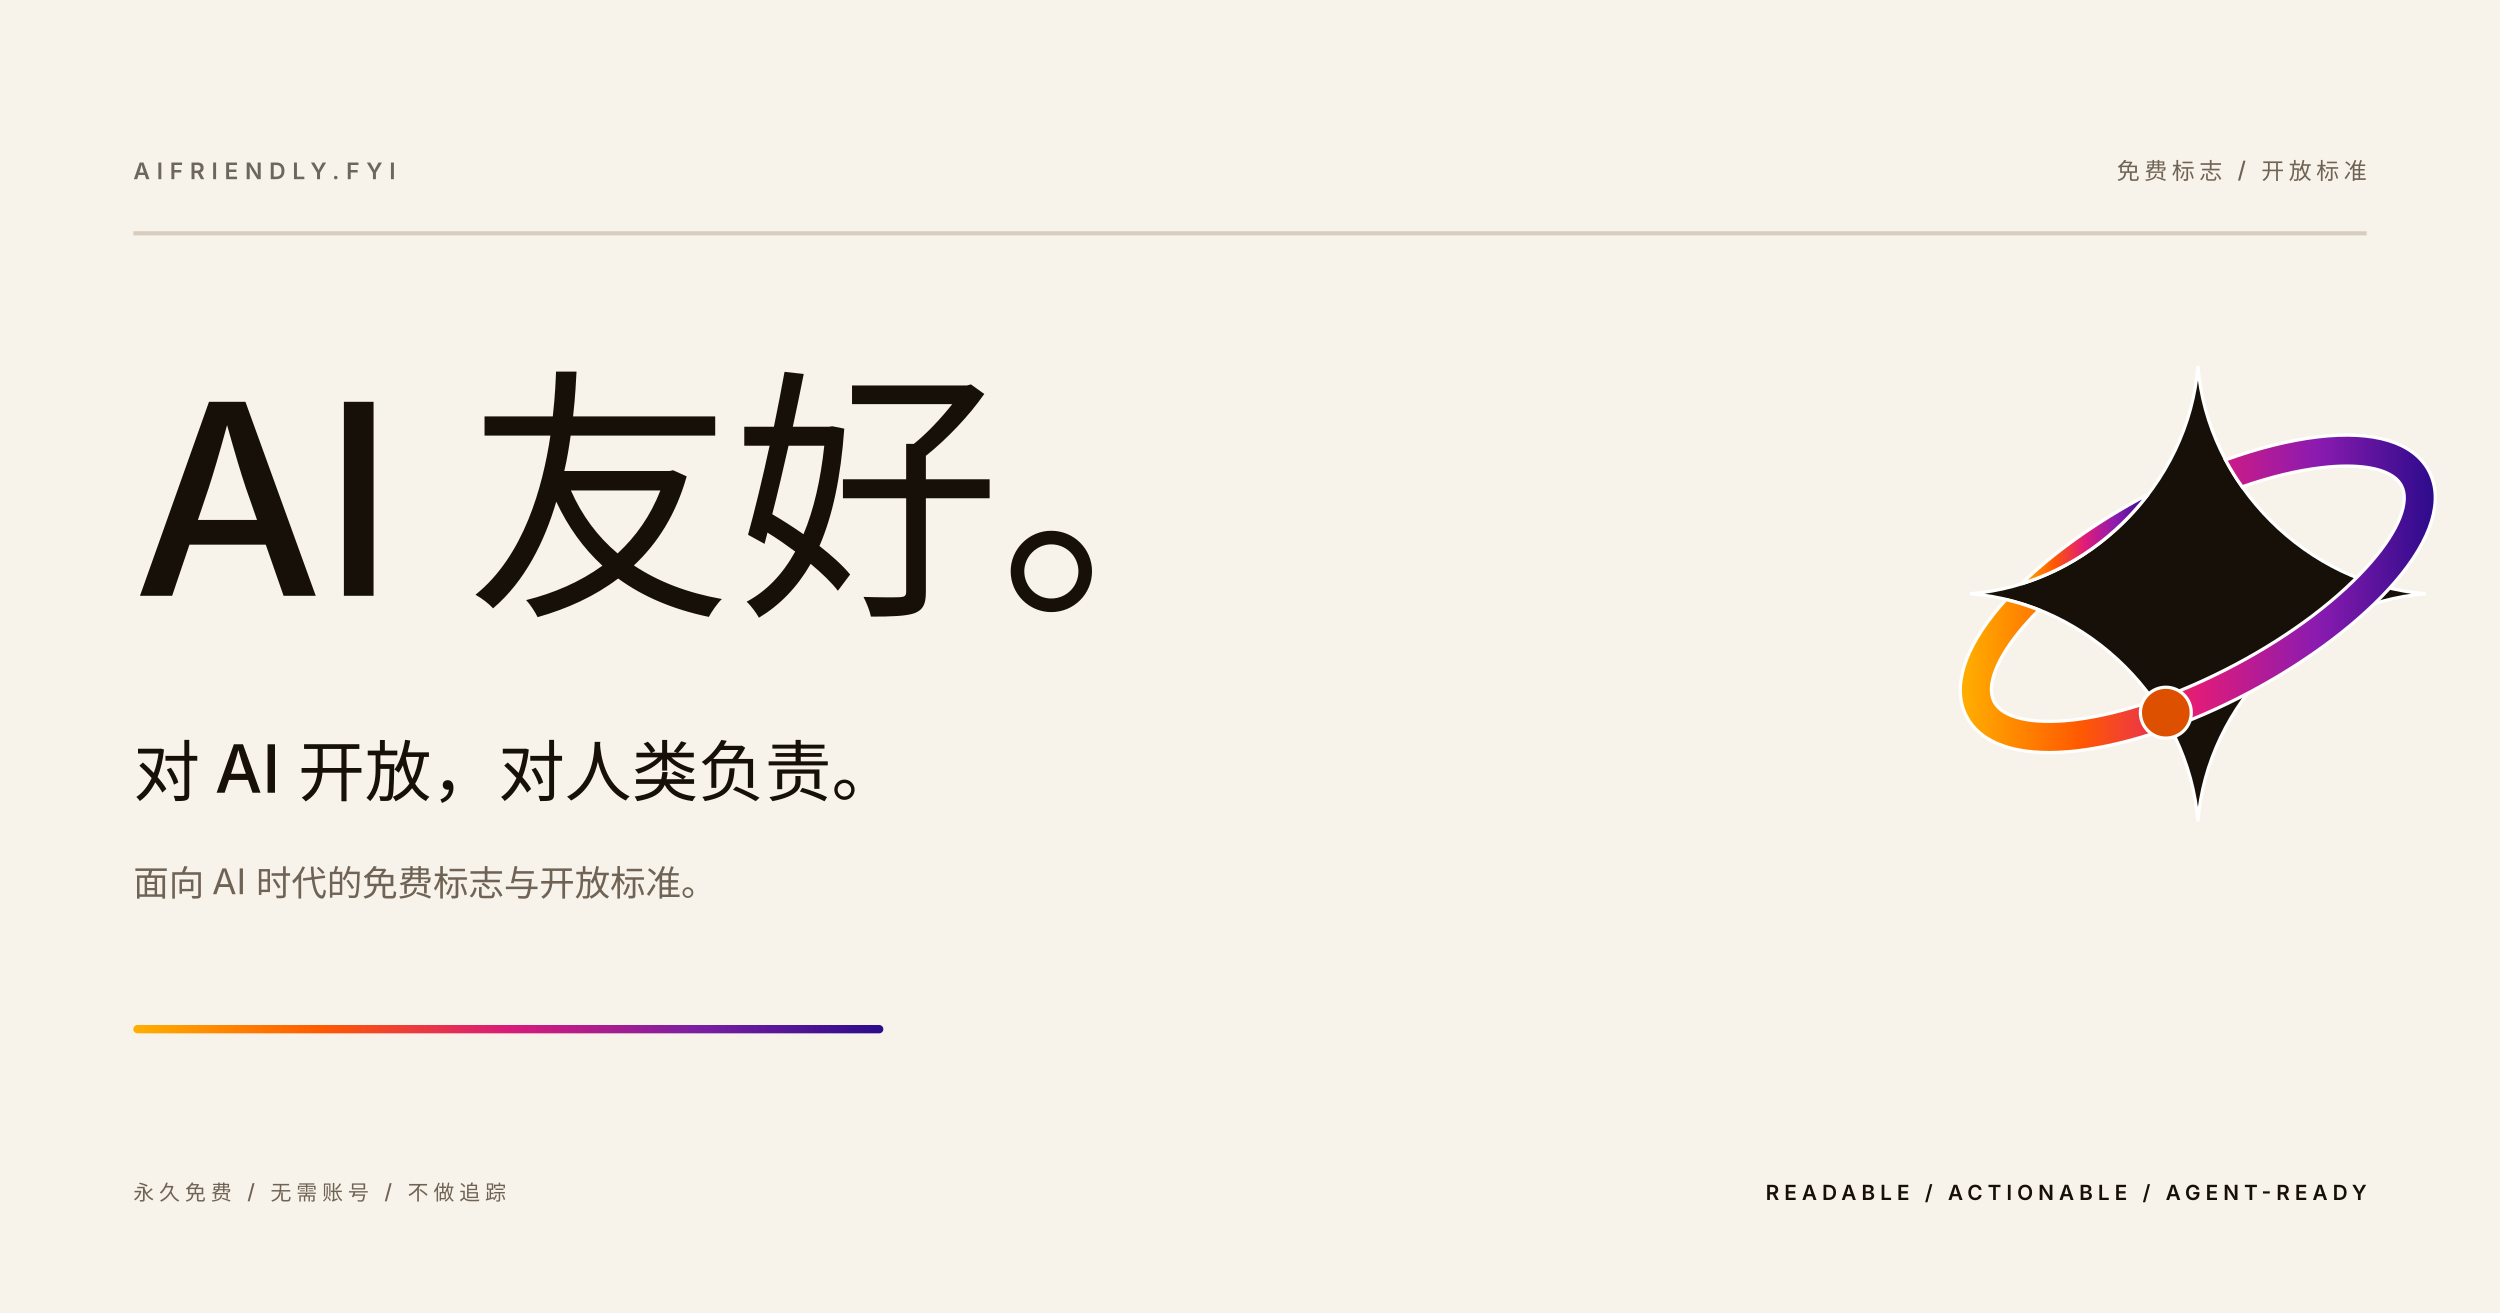
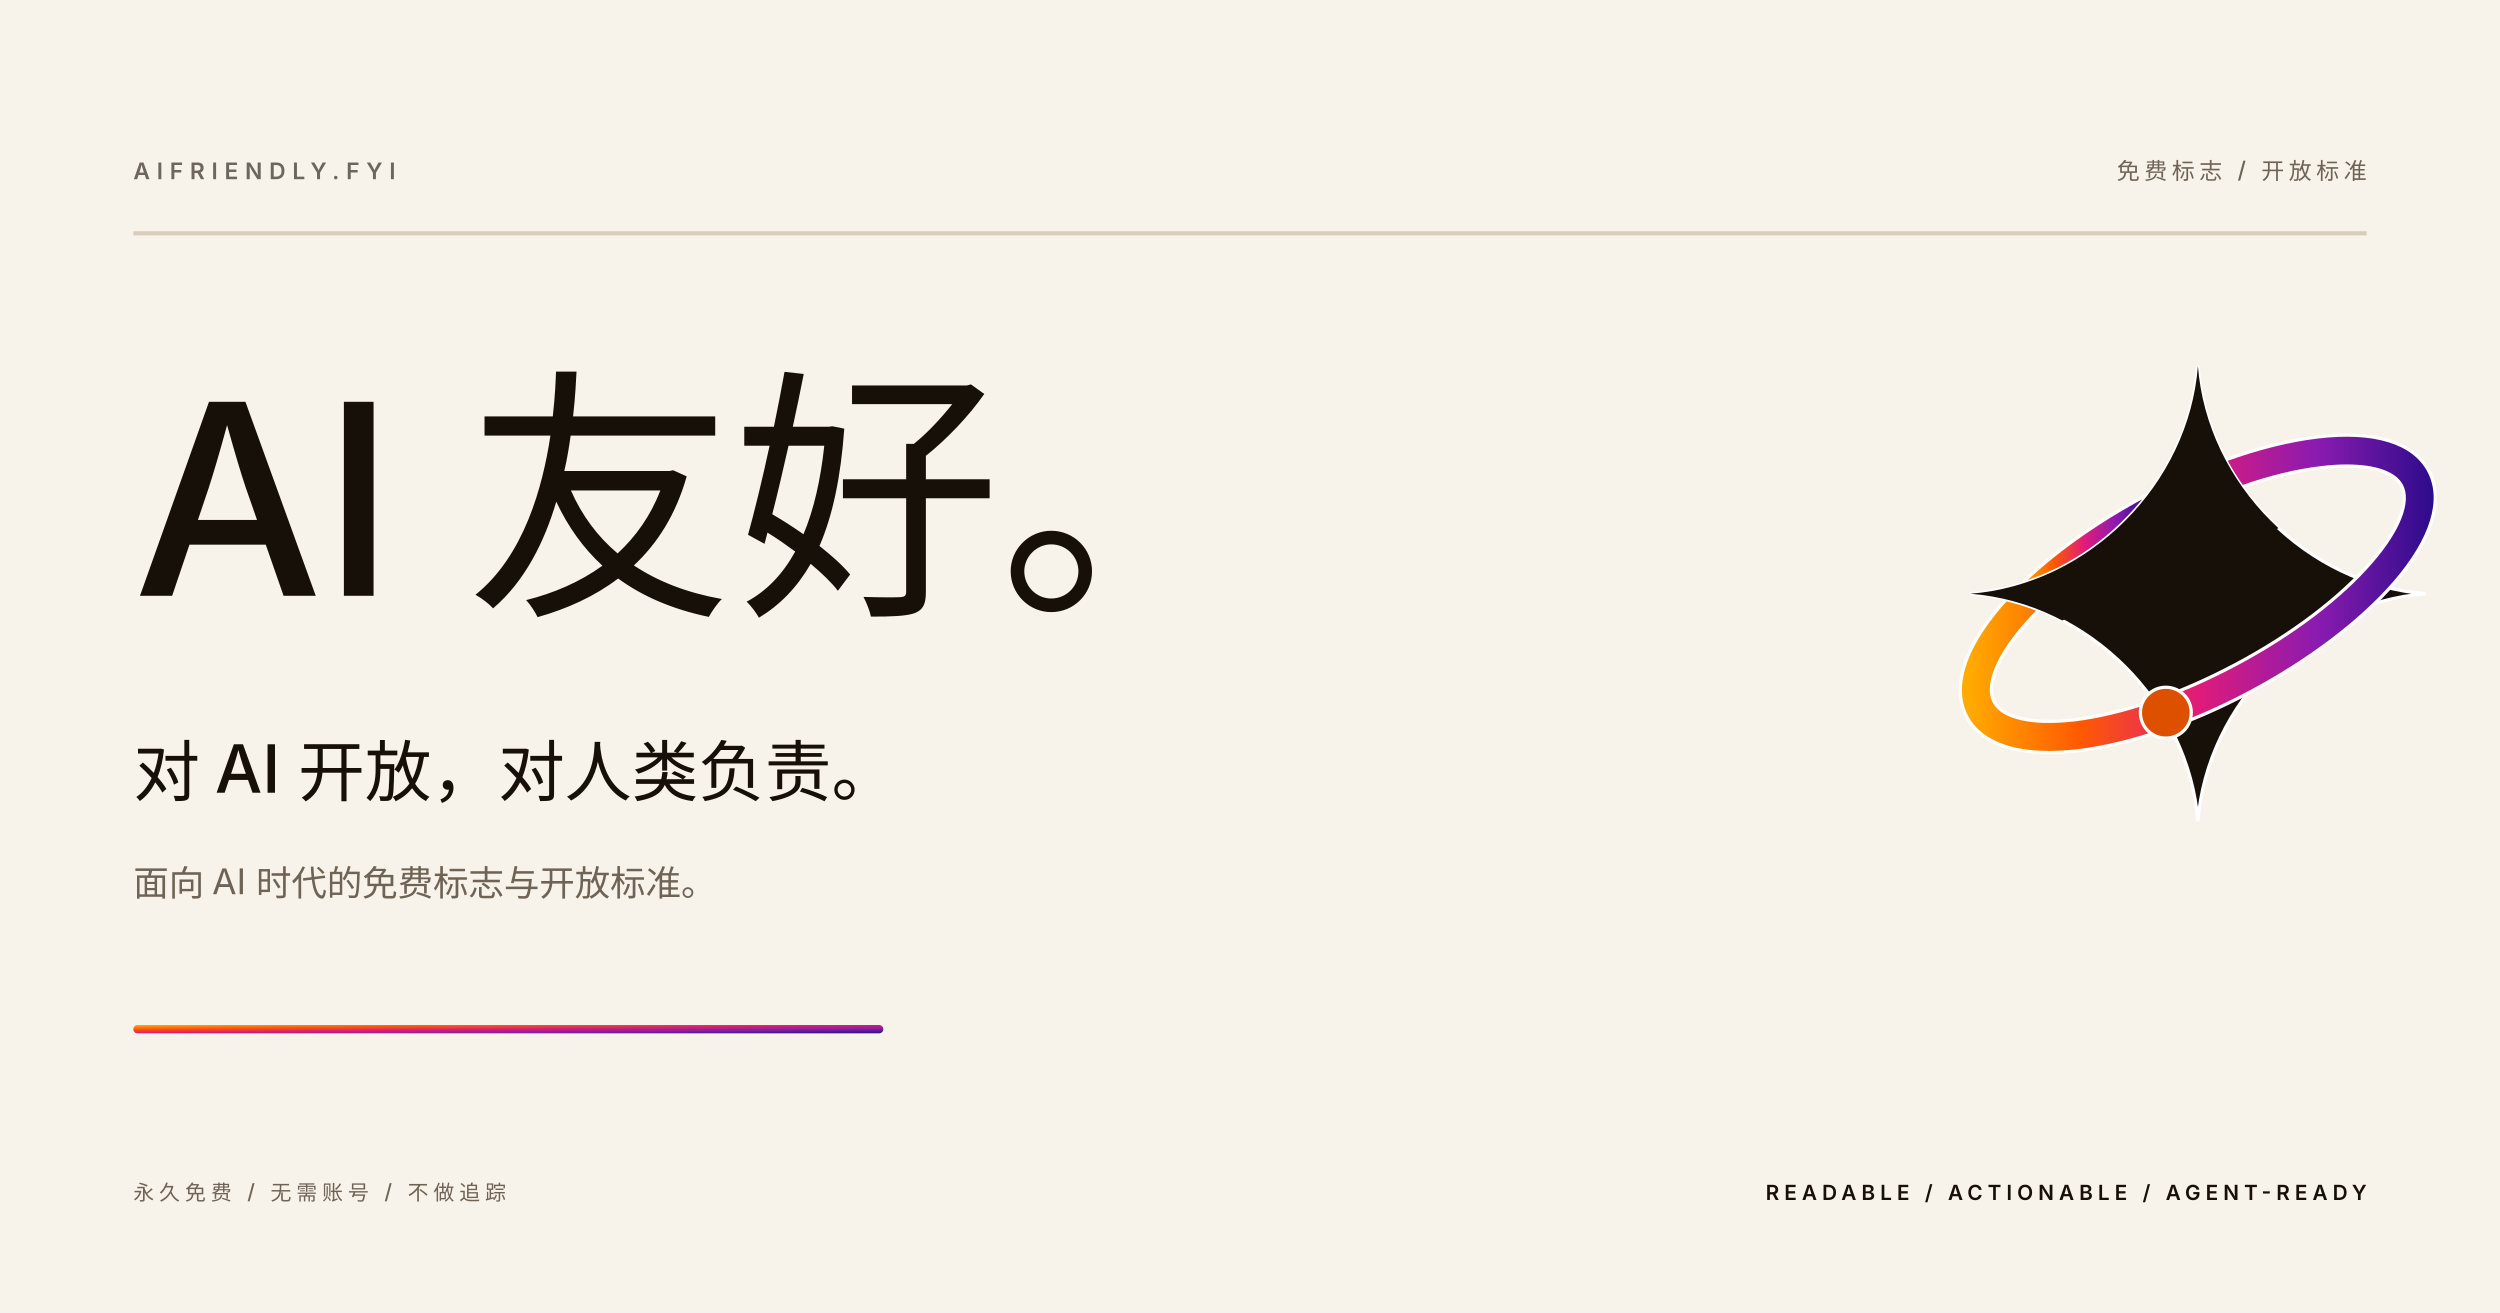
<svg xmlns="http://www.w3.org/2000/svg" width="1200" height="630" viewBox="0 0 1200 630" role="img" aria-label="AI Friendly — 对 AI 开放，对人类负责">
  <defs>
    <linearGradient id="spec" x1="10" y1="6" x2="54" y2="58" gradientUnits="userSpaceOnUse">
      <stop offset="0" stop-color="#ffb000" />
      <stop offset=".27" stop-color="#ff6a00" />
      <stop offset=".52" stop-color="#e01b7a" />
      <stop offset=".74" stop-color="#8b1bb0" />
      <stop offset="1" stop-color="#2b0b8a" />
    </linearGradient>
-     <linearGradient id="specwide" x1="0" y1="0" x2="1" y2="0">
+     <linearGradient id="specwide" x1="0" y1="0" x2="1" y2="1">
      <stop offset="0" stop-color="#ffb000" />
      <stop offset=".25" stop-color="#ff5a00" />
      <stop offset=".5" stop-color="#d81b7a" />
      <stop offset=".75" stop-color="#7b1fa2" />
      <stop offset="1" stop-color="#2b0b8a" />
    </linearGradient>
  </defs>
  <rect width="1200" height="630" fill="#f8f3ea" />
  <text x="64" y="86" font-family="Inter, Arial, sans-serif" font-size="11" font-weight="600" letter-spacing="3.2" fill="#171008" opacity=".62">AIFRIENDLY.FYI</text>
  <text x="1136" y="86" text-anchor="end" font-family="Noto Sans SC, Inter, sans-serif" font-size="11" font-weight="500" letter-spacing="2.2" fill="#6f6355">免费标志 / 开放标准</text>
  <line x1="64" y1="112" x2="1136" y2="112" stroke="#d8cdbd" stroke-width="2" />
  <g transform="translate(915.00 145.00) scale(0.77778)">
    <defs>
-       <linearGradient id="g1m18" gradientUnits="userSpaceOnUse" x1="70.949" y1="146.286" x2="149.285" y2="146.286">
+       <linearGradient id="g1m21" gradientUnits="userSpaceOnUse" x1="70.949" y1="146.286" x2="149.285" y2="146.286">
        <stop offset="0" stop-color="#FFB000" />
        <stop offset="0.25" stop-color="#FF5A00" />
        <stop offset="0.5" stop-color="#E01B7A" />
        <stop offset="0.75" stop-color="#8B1BB0" />
        <stop offset="1" stop-color="#2B0B8A" />
      </linearGradient>
-       <linearGradient id="g2m18" gradientUnits="userSpaceOnUse" x1="33.495" y1="180" x2="326.505" y2="180">
+       <linearGradient id="g2m21" gradientUnits="userSpaceOnUse" x1="33.495" y1="180" x2="326.505" y2="180">
        <stop offset="0" stop-color="#FFB000" />
        <stop offset="0.25" stop-color="#FF5A00" />
        <stop offset="0.5" stop-color="#E01B7A" />
        <stop offset="0.75" stop-color="#8B1BB0" />
        <stop offset="1" stop-color="#2B0B8A" />
      </linearGradient>
    </defs>
+     <clipPath id="ulm21" clipPathUnits="userSpaceOnUse">
+       <polygon points="-364.9,393.1 690.9,-57.1 494.8,-517.1 -561.1,-66.8" />
+     </clipPath>
    <path d="M180,39.4c-5.6,73.1-67.5,135-140.6,140.6c73.1,5.6,135,67.5,140.6,140.6c5.6-73.1,67.5-135,140.6-140.6C247.5,174.4,185.6,112.5,180,39.4z" fill="#171008" stroke="#FFFFFF" stroke-width="2" />
-     <path d="M149.3,118.6c-0.5,0.3-1,0.5-1.5,0.8c-30,16-56.7,35-76.8,54.5C102.1,164.3,129.6,144.5,149.3,118.6z" fill="url(#g1m18)" stroke="#FFFFFF" stroke-width="2" />
-     <path d="M322.5,104.2c-9.4-17.7-33.7-25.1-68.5-21c-17.5,2.1-36.9,6.9-57,14.2c3.1,5.8,6.5,11.3,10.3,16.6c17.3-6,33.9-10.1,49-11.8c5.6-0.7,10.8-1,15.6-1c17.4,0,29.6,4.2,33.7,12c5.3,9.9-1.6,27.5-18.5,47c-19.3,22.4-49.1,45-83.9,63.5c-34.8,18.5-70.2,30.6-99.6,34.1c-25.6,3-44-1.1-49.3-11c-5.3-9.9,1.6-27.5,18.5-47c2.8-3.3,5.9-6.6,9.1-9.8c-6.6-2.6-13.4-4.8-20.3-6.4c-1.1,1.3-2.3,2.5-3.4,3.8c-22.8,26.5-30.3,50.8-20.9,68.5c7.7,14.5,25.4,22.1,50.8,22.1c5.5,0,11.5-0.4,17.7-1.1c31.7-3.8,69.5-16.6,106.3-36.2c36.8-19.6,68.6-43.7,89.5-67.9C324.5,146.2,331.9,121.9,322.5,104.2z" fill="url(#g2m18)" stroke="#FFFFFF" stroke-width="2" />
+     <path d="M149.3,118.6c-0.5,0.3-1,0.5-1.5,0.8c-30,16-56.7,35-76.8,54.5C102.1,164.3,129.6,144.5,149.3,118.6z" fill="url(#g1m21)" stroke="#FFFFFF" stroke-width="2" />
+     <path d="M322.5,104.2c-9.4-17.7-33.7-25.1-68.5-21c-17.5,2.1-36.9,6.9-57,14.2c3.1,5.8,6.5,11.3,10.3,16.6c17.3-6,33.9-10.1,49-11.8c5.6-0.7,10.8-1,15.6-1c17.4,0,29.6,4.2,33.7,12c5.3,9.9-1.6,27.5-18.5,47c-19.3,22.4-49.1,45-83.9,63.5c-34.8,18.5-70.2,30.6-99.6,34.1c-25.6,3-44-1.1-49.3-11c-5.3-9.9,1.6-27.5,18.5-47c2.8-3.3,5.9-6.6,9.1-9.8c-6.6-2.6-13.4-4.8-20.3-6.4c-1.1,1.3-2.3,2.5-3.4,3.8c-22.8,26.5-30.3,50.8-20.9,68.5c7.7,14.5,25.4,22.1,50.8,22.1c5.5,0,11.5-0.4,17.7-1.1c31.7-3.8,69.5-16.6,106.3-36.2c36.8-19.6,68.6-43.7,89.5-67.9C324.5,146.2,331.9,121.9,322.5,104.2z" fill="url(#g2m21)" stroke="#FFFFFF" stroke-width="2" />
    <circle cx="160.2" cy="253.4" r="15.7" fill="#dc5000" stroke="#FFFFFF" stroke-width="2" />
+     <path d="M180,39.4c-5.6,73.1-67.5,135-140.6,140.6c73.1,5.6,135,67.5,140.6,140.6c5.6-73.1,67.5-135,140.6-140.6C247.5,174.4,185.6,112.5,180,39.4z" fill="#171008" clip-path="url(#ulm21)" />
  </g>
  <text x="64" y="286" font-family="Noto Sans SC, Inter, sans-serif" font-size="128" font-weight="500" fill="#171008">AI 友好。</text>
  <text x="64" y="382" font-family="Noto Sans SC, Inter, sans-serif" font-size="32" font-weight="500" fill="#171008">对 AI 开放，对人类负责。</text>
  <text x="64" y="430" font-family="Noto Sans SC, Inter, sans-serif" font-size="17" fill="#6f6355">面向 AI 时代的免费标志与开放标准。</text>
  <rect x="64" y="492" width="360" height="4" rx="2" fill="url(#specwide)" />
  <text x="64" y="576" font-family="Noto Sans SC, Inter, sans-serif" font-size="10" font-weight="500" letter-spacing="2.4" fill="#6f6355">永久免费 / 无需账号 / 不做追踪</text>
  <text x="1136" y="576" text-anchor="end" font-family="Inter, Arial, sans-serif" font-size="10" font-weight="600" letter-spacing="2.4" fill="#171008">READABLE / ACTIONABLE / AGENT-READY</text>
</svg>
